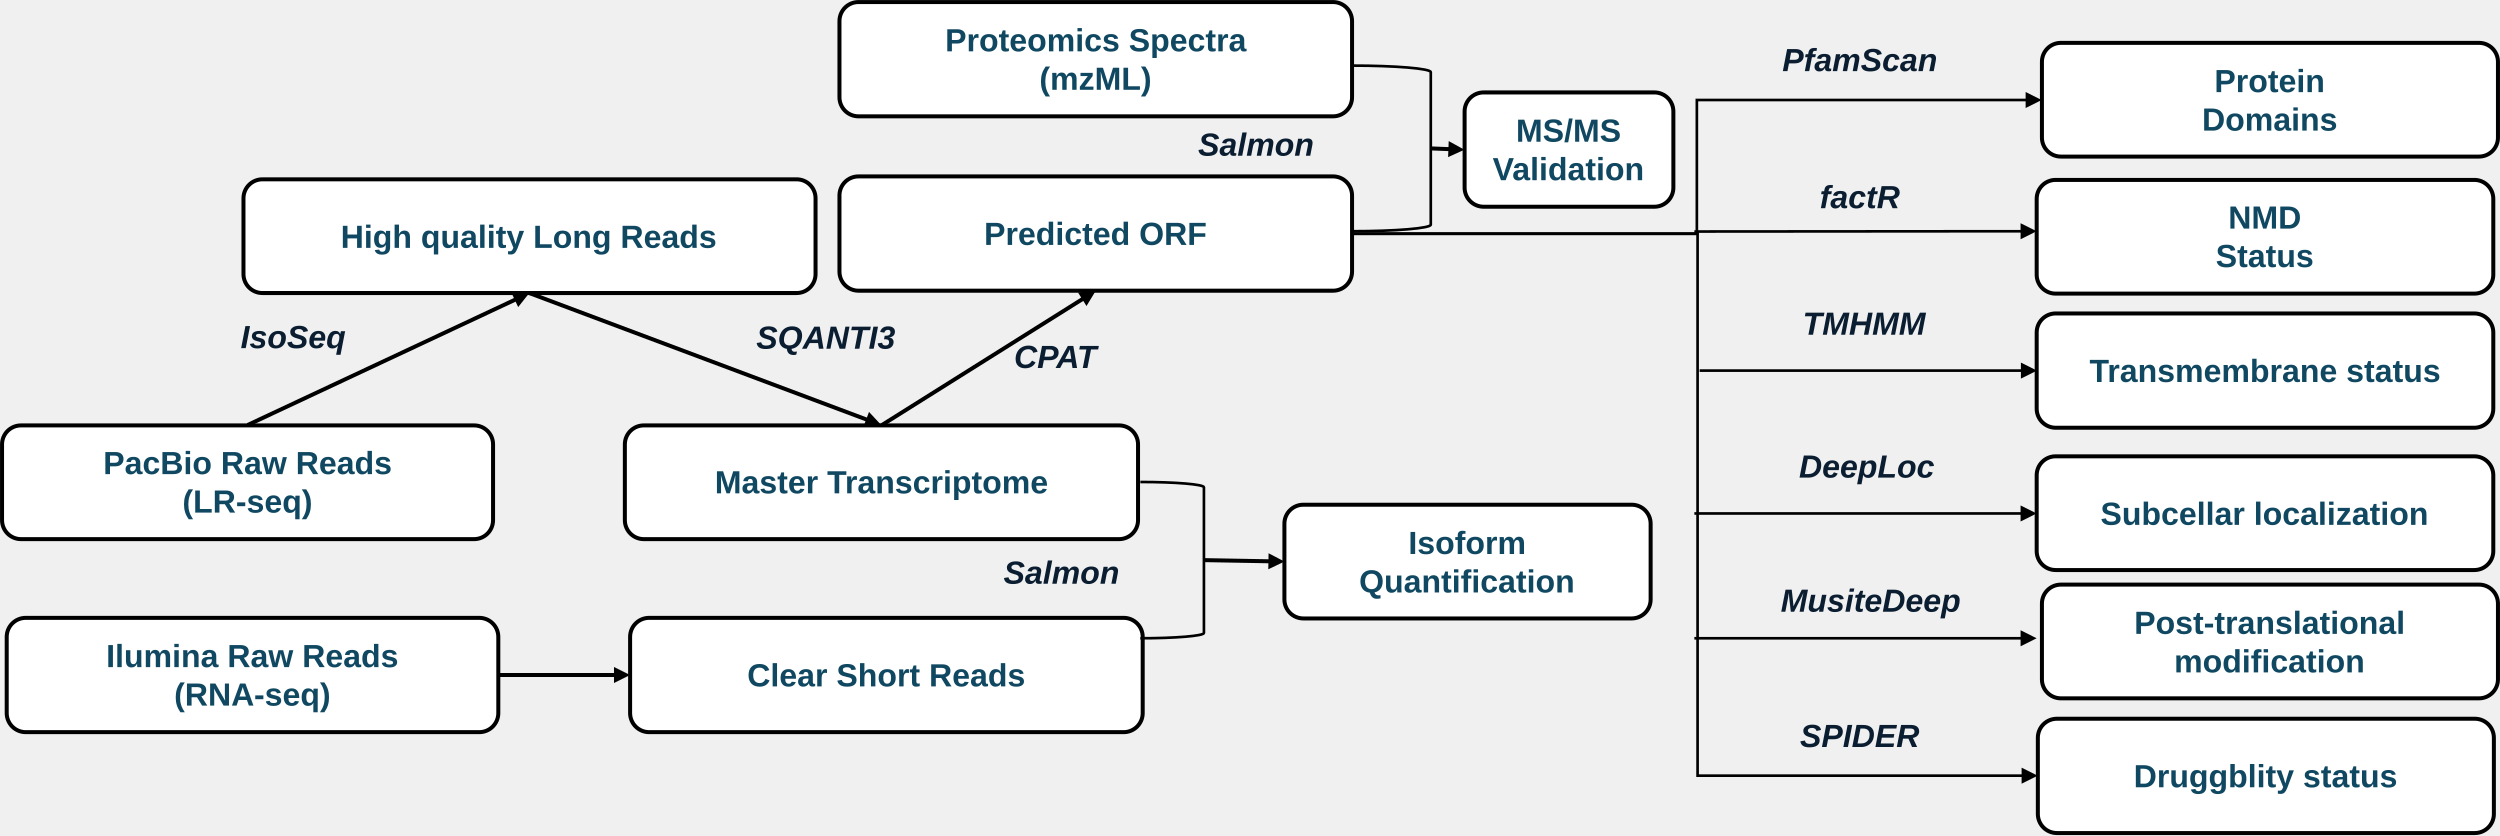
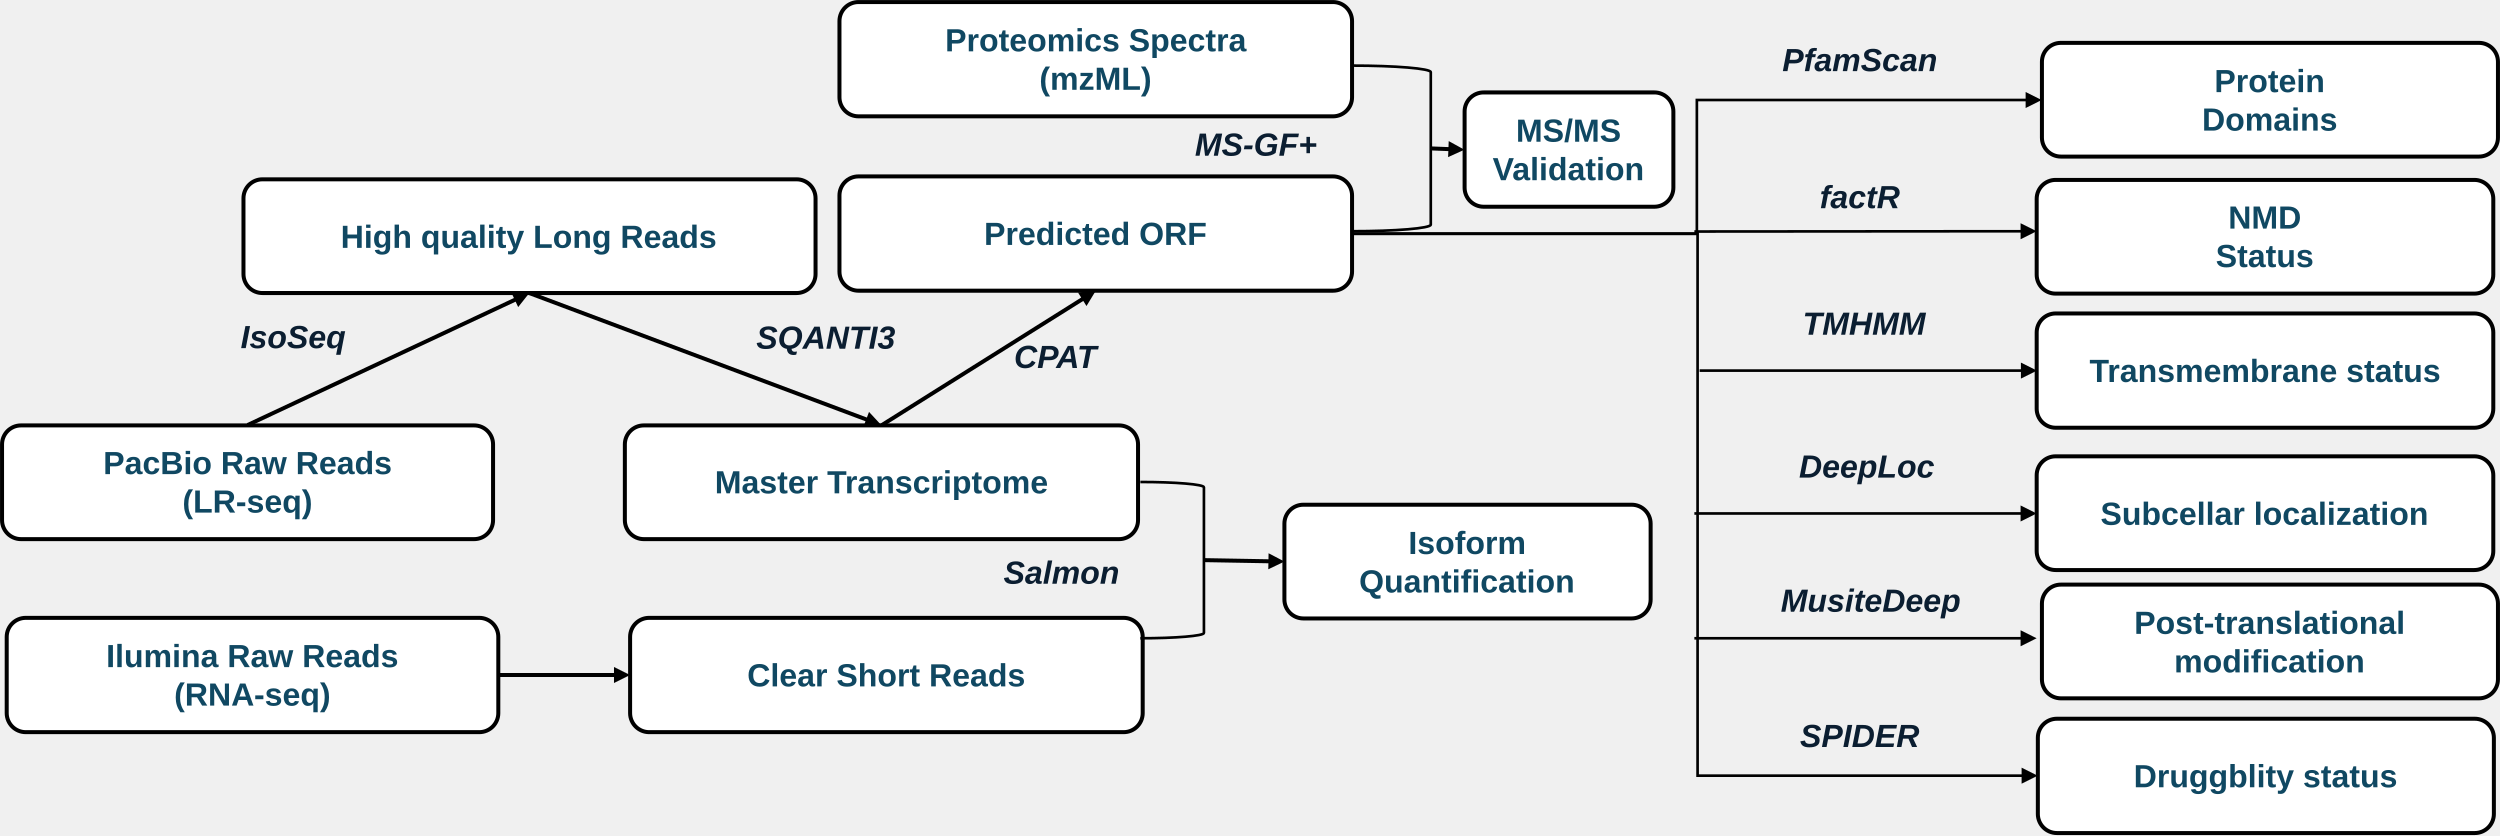
<svg xmlns="http://www.w3.org/2000/svg" width="4287" height="1432" xml:space="preserve" overflow="hidden">
  <g transform="translate(-73 -261)">
    <path d="M76.5 1023C76.5 1005.05 91.051 990.5 109.001 990.5L886 990.5C903.949 990.5 918.5 1005.05 918.5 1023L918.5 1153C918.5 1170.95 903.949 1185.5 886 1185.5L109.001 1185.5C91.051 1185.5 76.5 1170.95 76.5 1153Z" stroke="#000000" stroke-width="6.875" stroke-miterlimit="8" fill="#FFFFFF" fill-rule="evenodd" />
    <text fill="#104862" font-family="Arial,Arial_MSFontService,sans-serif" font-weight="700" font-size="55" transform="matrix(1 0 0 1 250.005 1074)">PacBio Raw Reads </text>
    <text fill="#104862" font-family="Arial,Arial_MSFontService,sans-serif" font-weight="700" font-size="55" transform="matrix(1 0 0 1 385.787 1140)">(LR</text>
    <text fill="#104862" font-family="Arial,Arial_MSFontService,sans-serif" font-weight="700" font-size="55" transform="matrix(1 0 0 1 477.453 1140)">-</text>
    <text fill="#104862" font-family="Arial,Arial_MSFontService,sans-serif" font-weight="700" font-size="55" transform="matrix(1 0 0 1 495.787 1140)">seq)</text>
    <path d="M490.5 601.001C490.5 583.051 505.051 568.5 523 568.5L1439 568.5C1456.95 568.5 1471.5 583.051 1471.5 601.001L1471.5 730.999C1471.5 748.949 1456.95 763.5 1439 763.5L523 763.5C505.051 763.5 490.5 748.949 490.5 730.999Z" stroke="#000000" stroke-width="6.875" stroke-miterlimit="8" fill="#FFFFFF" fill-rule="evenodd" />
    <text fill="#104862" font-family="Arial,Arial_MSFontService,sans-serif" font-weight="700" font-size="55" transform="matrix(1 0 0 1 657.228 686)">High quality Long Reads</text>
    <path d="M1.458-3.113 463.84 213.525 460.923 219.751-1.458 3.113ZM464.065 202.243 483.134 226.361 452.398 227.145Z" transform="matrix(1 0 0 -1 497.5 989.861)" />
    <path d="M84.5 1353.17C84.5 1335.13 99.126 1320.5 117.167 1320.5L894.833 1320.5C912.874 1320.5 927.5 1335.13 927.5 1353.17L927.5 1483.83C927.5 1501.87 912.874 1516.5 894.833 1516.5L117.167 1516.5C99.126 1516.5 84.5 1501.87 84.5 1483.83Z" stroke="#000000" stroke-width="6.875" stroke-miterlimit="8" fill="#FFFFFF" fill-rule="evenodd" />
    <text fill="#104862" font-family="Arial,Arial_MSFontService,sans-serif" font-weight="700" font-size="55" transform="matrix(1 0 0 1 255.026 1405)">Ilumina Raw Reads </text>
    <text fill="#104862" font-family="Arial,Arial_MSFontService,sans-serif" font-weight="700" font-size="55" transform="matrix(1 0 0 1 371.603 1471)">(RNA</text>
    <text fill="#104862" font-family="Arial,Arial_MSFontService,sans-serif" font-weight="700" font-size="55" transform="matrix(1 0 0 1 508.53 1471)">-</text>
    <text fill="#104862" font-family="Arial,Arial_MSFontService,sans-serif" font-weight="700" font-size="55" transform="matrix(1 0 0 1 526.863 1471)">seq)</text>
    <path d="M1153.5 1353.17C1153.5 1335.13 1168.13 1320.5 1186.17 1320.5L1999.83 1320.5C2017.87 1320.5 2032.5 1335.13 2032.5 1353.17L2032.5 1483.83C2032.5 1501.87 2017.87 1516.5 1999.83 1516.5L1186.17 1516.5C1168.13 1516.5 1153.5 1501.87 1153.5 1483.83Z" stroke="#000000" stroke-width="6.875" stroke-miterlimit="8" fill="#FFFFFF" fill-rule="evenodd" />
    <text fill="#104862" font-family="Arial,Arial_MSFontService,sans-serif" font-weight="700" font-size="55" transform="matrix(1 0 0 1 1354.37 1438)">Clear Short Reads</text>
    <path d="M927.5 1415.06 1130.45 1415.06 1130.45 1421.94 927.5 1421.94ZM1125.87 1404.75 1153.37 1418.5 1125.87 1432.25Z" />
    <path d="M2028.5 1087.5C2088.7 1087.5 2137.5 1091.57 2137.5 1096.58L2137.5 1346.42C2137.5 1351.43 2088.7 1355.5 2028.5 1355.5" stroke="#000000" stroke-width="4.583" stroke-miterlimit="8" fill="none" fill-rule="evenodd" />
    <path d="M2275.5 1159C2275.5 1141.05 2290.05 1126.5 2308 1126.5L2871 1126.5C2888.95 1126.5 2903.5 1141.05 2903.5 1159L2903.5 1289C2903.5 1306.95 2888.95 1321.5 2871 1321.5L2308 1321.5C2290.05 1321.5 2275.5 1306.95 2275.5 1289Z" stroke="#000000" stroke-width="6.875" stroke-miterlimit="8" fill="#FFFFFF" fill-rule="evenodd" />
    <text fill="#104862" font-family="Arial,Arial_MSFontService,sans-serif" font-weight="700" font-size="55" transform="matrix(1 0 0 1 2488.08 1211)">Isoform </text>
    <text fill="#104862" font-family="Arial,Arial_MSFontService,sans-serif" font-weight="700" font-size="55" transform="matrix(1 0 0 1 2403.58 1277)">Quantification</text>
    <path d="M2137.56 1218.06 2252.75 1220.11 2252.63 1226.98 2137.44 1224.94ZM2248.35 1209.71 2275.6 1223.95 2247.86 1237.21Z" />
    <path d="M1144.5 1023C1144.5 1005.05 1159.05 990.5 1177 990.5L1992 990.5C2009.95 990.5 2024.5 1005.05 2024.5 1023L2024.5 1153C2024.5 1170.95 2009.95 1185.5 1992 1185.5L1177 1185.5C1159.05 1185.5 1144.5 1170.95 1144.5 1153Z" stroke="#000000" stroke-width="6.875" stroke-miterlimit="8" fill="#FFFFFF" fill-rule="evenodd" />
    <text fill="#104862" font-family="Arial,Arial_MSFontService,sans-serif" font-weight="700" font-size="55" transform="matrix(1 0 0 1 1298.73 1107)">Master Transcriptome</text>
    <path d="M981.707 760.281 1563.86 978.595 1561.44 985.032 979.293 766.719ZM1563.19 967.329 1584.11 989.86 1553.53 993.078Z" />
    <text fill="#0B1E31" font-family="Arial,Arial_MSFontService,sans-serif" font-style="italic" font-weight="700" font-size="55" transform="matrix(1 0 0 1 485.552 858)">IsoSeq</text>
    <text fill="#0B1E31" font-family="Arial,Arial_MSFontService,sans-serif" font-style="italic" font-weight="700" font-size="55" transform="matrix(1 0 0 1 1369.89 859)">SQANTI3</text>
    <text fill="#0B1E31" font-family="Arial,Arial_MSFontService,sans-serif" font-style="italic" font-weight="700" font-size="55" transform="matrix(1 0 0 1 1793.9 1262)">Salmon</text>
    <path d="M1512.5 596.167C1512.5 578.126 1527.13 563.5 1545.17 563.5L2358.83 563.5C2376.87 563.5 2391.5 578.126 2391.5 596.167L2391.5 726.832C2391.5 744.874 2376.87 759.5 2358.83 759.5L1545.17 759.5C1527.13 759.5 1512.5 744.874 1512.5 726.832Z" stroke="#000000" stroke-width="6.875" stroke-miterlimit="8" fill="#FFFFFF" fill-rule="evenodd" />
    <text fill="#104862" font-family="Arial,Arial_MSFontService,sans-serif" font-weight="700" font-size="55" transform="matrix(1 0 0 1 1760.48 681)">Predicted ORF</text>
    <path d="M3574.5 367C3574.5 349.051 3589.05 334.5 3607 334.5L4324 334.5C4341.95 334.5 4356.5 349.051 4356.5 367L4356.5 496.999C4356.5 514.949 4341.95 529.5 4324 529.5L3607 529.5C3589.05 529.5 3574.5 514.949 3574.5 496.999Z" stroke="#000000" stroke-width="6.875" stroke-miterlimit="8" fill="#FFFFFF" fill-rule="evenodd" />
    <text fill="#104862" font-family="Arial,Arial_MSFontService,sans-serif" font-weight="700" font-size="55" transform="matrix(1 0 0 1 3870.23 419)">Protein </text>
    <text fill="#104862" font-family="Arial,Arial_MSFontService,sans-serif" font-weight="700" font-size="55" transform="matrix(1 0 0 1 3849.03 485)">Domains</text>
    <path d="M3565.5 602.001C3565.5 584.051 3580.05 569.5 3598 569.5L4316 569.5C4333.95 569.5 4348.5 584.051 4348.5 602.001L4348.5 731.999C4348.5 749.949 4333.95 764.5 4316 764.5L3598 764.5C3580.05 764.5 3565.5 749.949 3565.5 731.999Z" stroke="#000000" stroke-width="6.875" stroke-miterlimit="8" fill="#FFFFFF" fill-rule="evenodd" />
    <text fill="#104862" font-family="Arial,Arial_MSFontService,sans-serif" font-weight="700" font-size="55" transform="matrix(1 0 0 1 3894 653)">NMD</text>
    <text fill="#104862" font-family="Arial,Arial_MSFontService,sans-serif" font-weight="700" font-size="55" transform="matrix(1 0 0 1 3872.53 719)">Status</text>
    <path d="M3565.5 831.167C3565.5 813.126 3580.13 798.5 3598.17 798.5L4315.83 798.5C4333.87 798.5 4348.5 813.126 4348.5 831.167L4348.5 961.833C4348.5 979.874 4333.87 994.5 4315.83 994.5L3598.17 994.5C3580.13 994.5 3565.5 979.874 3565.5 961.833Z" stroke="#000000" stroke-width="6.875" stroke-miterlimit="8" fill="#FFFFFF" fill-rule="evenodd" />
    <text fill="#104862" font-family="Arial,Arial_MSFontService,sans-serif" font-weight="700" font-size="55" transform="matrix(1 0 0 1 3656.05 916)">Transmembrane status</text>
    <text fill="#0B1E31" font-family="Arial,Arial_MSFontService,sans-serif" font-style="italic" font-weight="700" font-size="55" transform="matrix(1 0 0 1 3129.26 383)">PfamScan</text>
    <text fill="#0B1E31" font-family="Arial,Arial_MSFontService,sans-serif" font-style="italic" font-weight="700" font-size="55" transform="matrix(1 0 0 1 3164.14 835)">TMHMM</text>
    <text fill="#0B1E31" font-family="Arial,Arial_MSFontService,sans-serif" font-style="italic" font-weight="700" font-size="55" transform="matrix(1 0 0 1 3193.42 618)">factR</text>
    <path d="M1.828-2.911 350.004 215.742 346.348 221.564-1.828 2.911ZM351.607 204.571 367.583 230.84 336.982 227.86Z" transform="matrix(1 0 0 -1 1584.5 990.34)" />
    <text fill="#0B1E31" font-family="Arial,Arial_MSFontService,sans-serif" font-style="italic" font-weight="700" font-size="55" transform="matrix(1 0 0 1 1811.86 892)">CPAT</text>
    <path d="M3565.5 1076C3565.5 1058.05 3580.05 1043.5 3598 1043.5L4316 1043.5C4333.95 1043.5 4348.5 1058.05 4348.5 1076L4348.5 1206C4348.5 1223.95 4333.95 1238.5 4316 1238.5L3598 1238.5C3580.05 1238.5 3565.5 1223.95 3565.5 1206Z" stroke="#000000" stroke-width="6.875" stroke-miterlimit="8" fill="#FFFFFF" fill-rule="evenodd" />
    <text fill="#104862" font-family="Arial,Arial_MSFontService,sans-serif" font-weight="700" font-size="55" transform="matrix(1 0 0 1 3674.87 1161)">Subcellar localization</text>
    <path d="M3574.5 1296C3574.5 1278.05 3589.05 1263.5 3607 1263.5L4324 1263.5C4341.95 1263.5 4356.5 1278.05 4356.5 1296L4356.5 1426C4356.5 1443.95 4341.95 1458.5 4324 1458.5L3607 1458.5C3589.05 1458.5 3574.5 1443.95 3574.5 1426Z" stroke="#000000" stroke-width="6.875" stroke-miterlimit="8" fill="#FFFFFF" fill-rule="evenodd" />
    <text fill="#104862" font-family="Arial,Arial_MSFontService,sans-serif" font-weight="700" font-size="55" transform="matrix(1 0 0 1 3732.73 1348)">Post</text>
    <text fill="#104862" font-family="Arial,Arial_MSFontService,sans-serif" font-weight="700" font-size="55" transform="matrix(1 0 0 1 3851.9 1348)">-</text>
    <text fill="#104862" font-family="Arial,Arial_MSFontService,sans-serif" font-weight="700" font-size="55" transform="matrix(1 0 0 1 3870.23 1348)">translational </text>
    <text fill="#104862" font-family="Arial,Arial_MSFontService,sans-serif" font-weight="700" font-size="55" transform="matrix(1 0 0 1 3801.18 1414)">modification</text>
    <text fill="#0B1E31" font-family="Arial,Arial_MSFontService,sans-serif" font-style="italic" font-weight="700" font-size="55" transform="matrix(1 0 0 1 3157.89 1080)">DeepLoc</text>
    <text fill="#0B1E31" font-family="Arial,Arial_MSFontService,sans-serif" font-style="italic" font-weight="700" font-size="55" transform="matrix(1 0 0 1 3126.53 1310)">MusiteDeep</text>
    <path d="M3567.5 1526.17C3567.5 1508.13 3582.13 1493.5 3600.17 1493.5L4316.83 1493.5C4334.87 1493.5 4349.5 1508.13 4349.5 1526.17L4349.5 1656.83C4349.5 1674.87 4334.87 1689.5 4316.83 1689.5L3600.17 1689.5C3582.13 1689.5 3567.5 1674.87 3567.5 1656.83Z" stroke="#000000" stroke-width="6.875" stroke-miterlimit="8" fill="#FFFFFF" fill-rule="evenodd" />
    <text fill="#104862" font-family="Arial,Arial_MSFontService,sans-serif" font-weight="700" font-size="55" transform="matrix(1 0 0 1 3731.86 1611)">Druggblity status</text>
    <text fill="#0B1E31" font-family="Arial,Arial_MSFontService,sans-serif" font-style="italic" font-weight="700" font-size="55" transform="matrix(1 0 0 1 3159.62 1542)">SPIDER</text>
    <path d="M2391.5 659.208 2986.31 659.208 2986.31 1591.15 2984.02 1588.86 3544.24 1588.86 3544.24 1593.44 2981.73 1593.44 2981.73 661.5 2984.02 663.792 2391.5 663.792ZM3539.65 1577.4 3567.15 1591.15 3539.65 1604.9Z" />
    <path d="M0-2.292 593.573-2.292 593.573 229.553 591.281 227.261 1159.62 227.261 1159.62 231.844 588.989 231.844 588.989 0 591.281 2.292 0 2.292ZM1155.04 215.803 1182.54 229.553 1155.04 243.303Z" transform="matrix(1 0 0 -1 2391.5 662.051)" />
    <path d="M0.002-2.292 563.984-1.806 563.98 2.777-0.002 2.292ZM559.411-13.269 586.899 0.505 559.388 14.231Z" transform="matrix(1 0 0 -1 2978.5 658.005)" />
    <path d="M2987.5 894.208 3543.02 894.209 3543.02 898.792 2987.5 898.792ZM3538.44 882.75 3565.94 896.5 3538.44 910.25Z" />
    <path d="M2978.5 1139.21 3542.48 1139.21 3542.48 1143.79 2978.5 1143.79ZM3537.9 1127.75 3565.4 1141.5 3537.9 1155.25Z" />
    <path d="M2978.5 1353.21 3542.48 1353.21 3542.48 1357.79 2978.5 1357.79ZM3537.9 1341.75 3565.4 1355.5 3537.9 1369.25Z" />
    <path d="M1512.5 297.167C1512.5 279.126 1527.13 264.5 1545.17 264.5L2358.83 264.5C2376.87 264.5 2391.5 279.126 2391.5 297.167L2391.5 427.833C2391.5 445.874 2376.87 460.5 2358.83 460.5L1545.17 460.5C1527.13 460.5 1512.5 445.874 1512.5 427.833Z" stroke="#000000" stroke-width="6.875" stroke-miterlimit="8" fill="#FFFFFF" fill-rule="evenodd" />
    <text fill="#104862" font-family="Arial,Arial_MSFontService,sans-serif" font-weight="700" font-size="55" transform="matrix(1 0 0 1 1693.73 349)">Proteomics Spectra</text>
    <text fill="#104862" font-family="Arial,Arial_MSFontService,sans-serif" font-weight="700" font-size="55" transform="matrix(1 0 0 1 1855.29 415)">(</text>
    <text fill="#104862" font-family="Arial,Arial_MSFontService,sans-serif" font-weight="700" font-size="55" transform="matrix(1 0 0 1 1873.63 415)">mzML</text>
    <text fill="#104862" font-family="Arial,Arial_MSFontService,sans-serif" font-weight="700" font-size="55" transform="matrix(1 0 0 1 2029.46 415)">)</text>
    <path d="M2391.5 373.5C2466.06 373.5 2526.5 378.537 2526.5 384.75L2526.5 646.251C2526.5 652.464 2466.06 657.5 2391.5 657.5" stroke="#000000" stroke-width="4.583" stroke-miterlimit="8" fill="none" fill-rule="evenodd" />
    <path d="M2584.5 452.167C2584.5 434.126 2599.13 419.5 2617.17 419.5L2909.83 419.5C2927.87 419.5 2942.5 434.126 2942.5 452.167L2942.5 582.833C2942.5 600.874 2927.87 615.5 2909.83 615.5L2617.17 615.5C2599.13 615.5 2584.5 600.874 2584.5 582.833Z" stroke="#000000" stroke-width="6.875" stroke-miterlimit="8" fill="#FFFFFF" fill-rule="evenodd" />
    <text fill="#104862" font-family="Arial,Arial_MSFontService,sans-serif" font-weight="700" font-size="55" transform="matrix(1 0 0 1 2672.57 504)">MS/MS </text>
    <text fill="#104862" font-family="Arial,Arial_MSFontService,sans-serif" font-weight="700" font-size="55" transform="matrix(1 0 0 1 2632.56 570)">Validation</text>
    <path d="M2526.63 512.065 2561.44 513.416 2561.17 520.286 2526.37 518.935ZM2557.26 502.934 2584.2 517.74 2556.19 530.413Z" />
-     <text fill="#0B1E31" font-family="Arial,Arial_MSFontService,sans-serif" font-style="italic" font-weight="700" font-size="55" transform="matrix(1 0 0 1 2127.45 528)">Salmon</text>
+     <text fill="#0B1E31" font-family="Arial,Arial_MSFontService,sans-serif" font-style="italic" font-weight="700" font-size="55" transform="matrix(1 0 0 1 2122 528)">MS</text>
+     <text fill="#0B1E31" font-family="Arial,Arial_MSFontService,sans-serif" font-style="italic" font-weight="700" font-size="55" transform="matrix(1 0 0 1 2204.5 528)">-</text>
+     <text fill="#0B1E31" font-family="Arial,Arial_MSFontService,sans-serif" font-style="italic" font-weight="700" font-size="55" transform="matrix(1 0 0 1 2222.84 528)">GF+</text>
  </g>
</svg>
